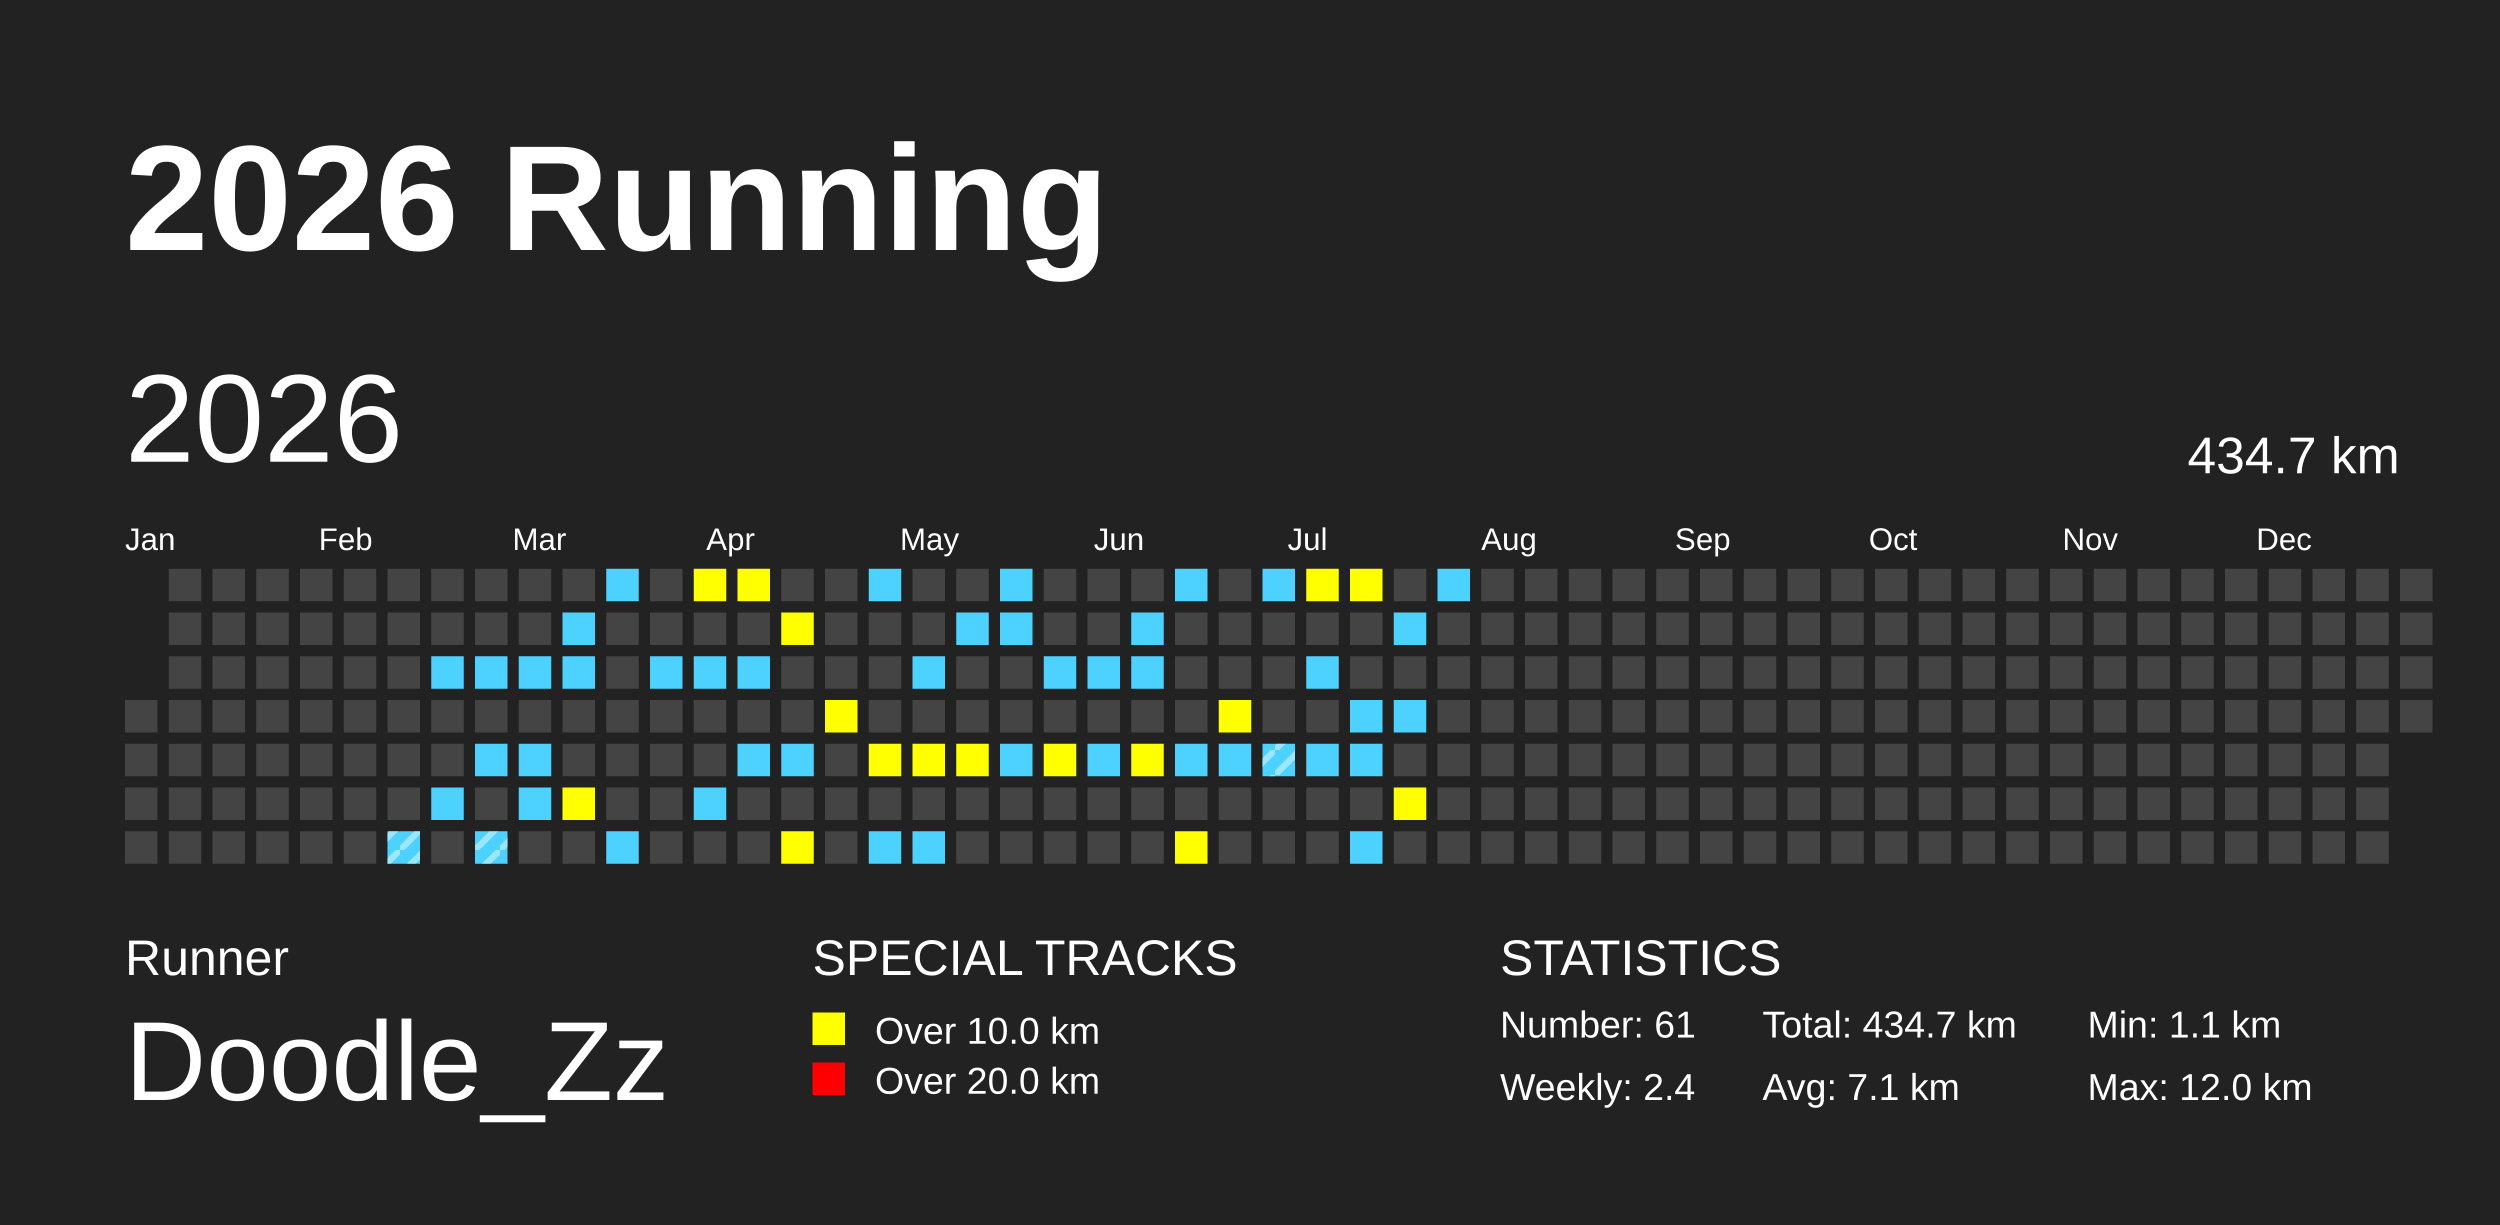
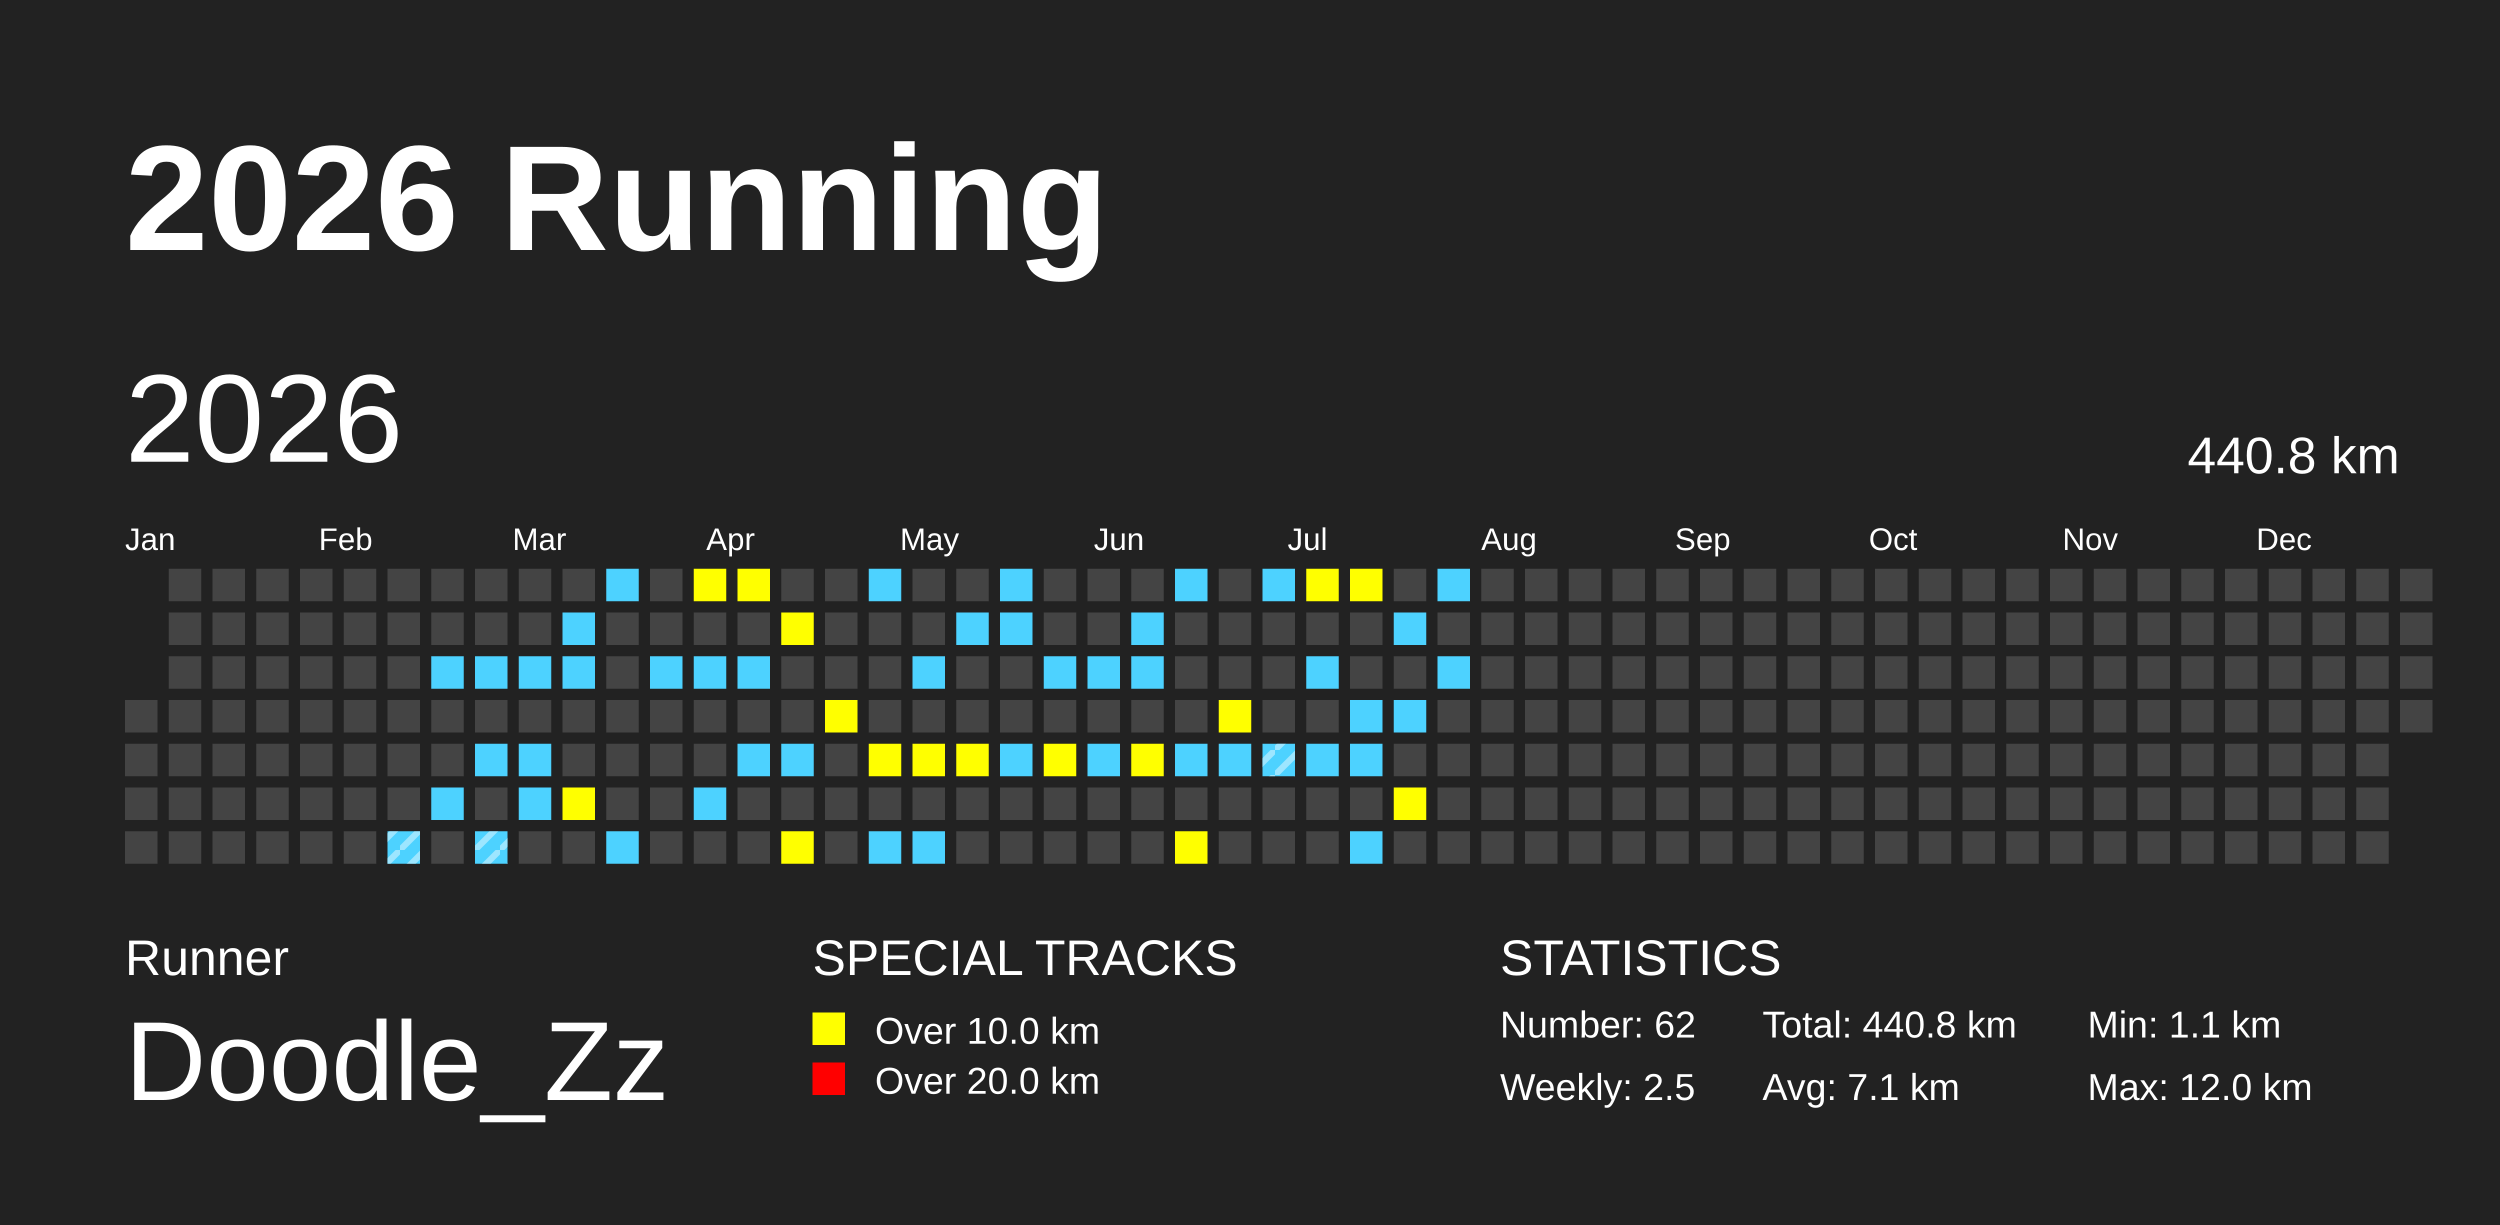
<svg xmlns="http://www.w3.org/2000/svg" baseProfile="full" height="98mm" version="1.1" viewBox="0,0,200,98" width="200mm">
  <defs>
    <pattern height="2" id="indoor-stripe" patternUnits="userSpaceOnUse" width="2">
      <line stroke="white" stroke-opacity="0.45" stroke-width="0.5" x1="0" x2="2" y1="2" y2="0" />
    </pattern>
  </defs>
  <rect fill="#222222" height="98" width="200" x="0" y="0" />
  <text fill="#FFFFFF" style="font-size:12px; font-family:Arial; font-weight:bold;" x="10" y="20">2026 Running</text>
  <text fill="#FFFFFF" style="font-size:4px; font-family:Arial" x="10" y="78">Runner</text>
  <text fill="#FFFFFF" style="font-size:9px; font-family:Arial" x="10" y="88">Doodle_Zz</text>
  <text fill="#FFFFFF" style="font-size:4px; font-family:Arial" x="65" y="78">SPECIAL TRACKS</text>
  <rect fill="yellow" height="2.6" width="2.6" x="65" y="81" />
  <text fill="#FFFFFF" style="font-size:3px; font-family:Arial" x="70" y="83.5">Over 10.0 km</text>
  <rect fill="red" height="2.6" width="2.6" x="65" y="85" />
  <text fill="#FFFFFF" style="font-size:3px; font-family:Arial" x="70" y="87.5">Over 20.0 km</text>
  <text fill="#FFFFFF" style="font-size:4px; font-family:Arial" x="120" y="78">STATISTICS</text>
-   <text fill="#FFFFFF" style="font-size:3px; font-family:Arial" x="120" y="83">Number: 61</text>
-   <text fill="#FFFFFF" style="font-size:3px; font-family:Arial" x="120" y="88">Weekly: 2.4</text>
-   <text fill="#FFFFFF" style="font-size:3px; font-family:Arial" x="141" y="83">Total: 434.7 km</text>
+   <text fill="#FFFFFF" style="font-size:3px; font-family:Arial" x="120" y="83">Number: 62</text>
+   <text fill="#FFFFFF" style="font-size:3px; font-family:Arial" x="120" y="88">Weekly: 2.5</text>
+   <text fill="#FFFFFF" style="font-size:3px; font-family:Arial" x="141" y="83">Total: 440.8 km</text>
  <text fill="#FFFFFF" style="font-size:3px; font-family:Arial" x="141" y="88">Avg: 7.1 km</text>
  <text fill="#FFFFFF" style="font-size:3px; font-family:Arial" x="167" y="83">Min: 1.1 km</text>
  <text fill="#FFFFFF" style="font-size:3px; font-family:Arial" x="167" y="88">Max: 12.0 km</text>
  <text dominant-baseline="hanging" fill="#FFFFFF" style="font-size:10.0px; font-family:Arial;" x="10" y="30">2026</text>
-   <text dominant-baseline="hanging" fill="#FFFFFF" style="font-size:4.125px; font-family:Arial;" x="175" y="35">434.7 km</text>
+   <text dominant-baseline="hanging" fill="#FFFFFF" style="font-size:4.125px; font-family:Arial;" x="175" y="35">440.8 km</text>
  <text fill="#FFFFFF" style="font-size:2.5px; font-family:Arial" x="10.0" y="44">Jan</text>
  <text fill="#FFFFFF" style="font-size:2.5px; font-family:Arial" x="25.5" y="44">Feb</text>
  <text fill="#FFFFFF" style="font-size:2.5px; font-family:Arial" x="41.0" y="44">Mar</text>
  <text fill="#FFFFFF" style="font-size:2.5px; font-family:Arial" x="56.5" y="44">Apr</text>
  <text fill="#FFFFFF" style="font-size:2.5px; font-family:Arial" x="72.0" y="44">May</text>
  <text fill="#FFFFFF" style="font-size:2.5px; font-family:Arial" x="87.5" y="44">Jun</text>
  <text fill="#FFFFFF" style="font-size:2.5px; font-family:Arial" x="103.0" y="44">Jul</text>
  <text fill="#FFFFFF" style="font-size:2.5px; font-family:Arial" x="118.5" y="44">Aug</text>
  <text fill="#FFFFFF" style="font-size:2.5px; font-family:Arial" x="134.0" y="44">Sep</text>
  <text fill="#FFFFFF" style="font-size:2.5px; font-family:Arial" x="149.5" y="44">Oct</text>
  <text fill="#FFFFFF" style="font-size:2.5px; font-family:Arial" x="165.0" y="44">Nov</text>
  <text fill="#FFFFFF" style="font-size:2.5px; font-family:Arial" x="180.5" y="44">Dec</text>
  <rect fill="#444444" height="2.6" width="2.6" x="10.0" y="56.0" />
  <rect fill="#444444" height="2.6" width="2.6" x="10.0" y="59.5" />
  <rect fill="#444444" height="2.6" width="2.6" x="10.0" y="63.0" />
  <rect fill="#444444" height="2.6" width="2.6" x="10.0" y="66.5" />
  <rect fill="#444444" height="2.6" width="2.6" x="13.5" y="45.5" />
  <rect fill="#444444" height="2.6" width="2.6" x="13.5" y="49.0" />
  <rect fill="#444444" height="2.6" width="2.6" x="13.5" y="52.5" />
  <rect fill="#444444" height="2.6" width="2.6" x="13.5" y="56.0" />
  <rect fill="#444444" height="2.6" width="2.6" x="13.5" y="59.5" />
  <rect fill="#444444" height="2.6" width="2.6" x="13.5" y="63.0" />
  <rect fill="#444444" height="2.6" width="2.6" x="13.5" y="66.5" />
  <rect fill="#444444" height="2.6" width="2.6" x="17.0" y="45.5" />
  <rect fill="#444444" height="2.6" width="2.6" x="17.0" y="49.0" />
  <rect fill="#444444" height="2.6" width="2.6" x="17.0" y="52.5" />
  <rect fill="#444444" height="2.6" width="2.6" x="17.0" y="56.0" />
  <rect fill="#444444" height="2.6" width="2.6" x="17.0" y="59.5" />
  <rect fill="#444444" height="2.6" width="2.6" x="17.0" y="63.0" />
  <rect fill="#444444" height="2.6" width="2.6" x="17.0" y="66.5" />
  <rect fill="#444444" height="2.6" width="2.6" x="20.5" y="45.5" />
  <rect fill="#444444" height="2.6" width="2.6" x="20.5" y="49.0" />
  <rect fill="#444444" height="2.6" width="2.6" x="20.5" y="52.5" />
  <rect fill="#444444" height="2.6" width="2.6" x="20.5" y="56.0" />
  <rect fill="#444444" height="2.6" width="2.6" x="20.5" y="59.5" />
  <rect fill="#444444" height="2.6" width="2.6" x="20.5" y="63.0" />
  <rect fill="#444444" height="2.6" width="2.6" x="20.5" y="66.5" />
  <rect fill="#444444" height="2.6" width="2.6" x="24.0" y="45.5" />
  <rect fill="#444444" height="2.6" width="2.6" x="24.0" y="49.0" />
  <rect fill="#444444" height="2.6" width="2.6" x="24.0" y="52.5" />
  <rect fill="#444444" height="2.6" width="2.6" x="24.0" y="56.0" />
  <rect fill="#444444" height="2.6" width="2.6" x="24.0" y="59.5" />
  <rect fill="#444444" height="2.6" width="2.6" x="24.0" y="63.0" />
  <rect fill="#444444" height="2.6" width="2.6" x="24.0" y="66.5" />
  <rect fill="#444444" height="2.6" width="2.6" x="27.5" y="45.5" />
  <rect fill="#444444" height="2.6" width="2.6" x="27.5" y="49.0" />
  <rect fill="#444444" height="2.6" width="2.6" x="27.5" y="52.5" />
  <rect fill="#444444" height="2.6" width="2.6" x="27.5" y="56.0" />
  <rect fill="#444444" height="2.6" width="2.6" x="27.5" y="59.5" />
  <rect fill="#444444" height="2.6" width="2.6" x="27.5" y="63.0" />
  <rect fill="#444444" height="2.6" width="2.6" x="27.5" y="66.5" />
  <rect fill="#444444" height="2.6" width="2.6" x="31.0" y="45.5" />
  <rect fill="#444444" height="2.6" width="2.6" x="31.0" y="49.0" />
  <rect fill="#444444" height="2.6" width="2.6" x="31.0" y="52.5" />
  <rect fill="#444444" height="2.6" width="2.6" x="31.0" y="56.0" />
  <rect fill="#444444" height="2.6" width="2.6" x="31.0" y="59.5" />
  <rect fill="#444444" height="2.6" width="2.6" x="31.0" y="63.0" />
  <rect fill="#4DD2FF" height="2.6" width="2.6" x="31.0" y="66.5" />
  <rect fill="url(#indoor-stripe)" height="2.6" style="pointer-events: none;" width="2.6" x="31.0" y="66.5" />
  <rect fill="#444444" height="2.6" width="2.6" x="34.5" y="45.5" />
  <rect fill="#444444" height="2.6" width="2.6" x="34.5" y="49.0" />
  <rect fill="#4DD2FF" height="2.6" width="2.6" x="34.5" y="52.5" />
  <rect fill="#444444" height="2.6" width="2.6" x="34.5" y="56.0" />
  <rect fill="#444444" height="2.6" width="2.6" x="34.5" y="59.5" />
  <rect fill="#4DD2FF" height="2.6" width="2.6" x="34.5" y="63.0" />
  <rect fill="#444444" height="2.6" width="2.6" x="34.5" y="66.5" />
  <rect fill="#444444" height="2.6" width="2.6" x="38.0" y="45.5" />
  <rect fill="#444444" height="2.6" width="2.6" x="38.0" y="49.0" />
  <rect fill="#4DD2FF" height="2.6" width="2.6" x="38.0" y="52.5" />
  <rect fill="#444444" height="2.6" width="2.6" x="38.0" y="56.0" />
  <rect fill="#4DD2FF" height="2.6" width="2.6" x="38.0" y="59.5" />
  <rect fill="#444444" height="2.6" width="2.6" x="38.0" y="63.0" />
  <rect fill="#4DD2FF" height="2.6" width="2.6" x="38.0" y="66.5" />
  <rect fill="url(#indoor-stripe)" height="2.6" style="pointer-events: none;" width="2.6" x="38.0" y="66.5" />
  <rect fill="#444444" height="2.6" width="2.6" x="41.5" y="45.5" />
  <rect fill="#444444" height="2.6" width="2.6" x="41.5" y="49.0" />
  <rect fill="#4DD2FF" height="2.6" width="2.6" x="41.5" y="52.5" />
  <rect fill="#444444" height="2.6" width="2.6" x="41.5" y="56.0" />
  <rect fill="#4DD2FF" height="2.6" width="2.6" x="41.5" y="59.5" />
  <rect fill="#4DD2FF" height="2.6" width="2.6" x="41.5" y="63.0" />
  <rect fill="#444444" height="2.6" width="2.6" x="41.5" y="66.5" />
  <rect fill="#444444" height="2.6" width="2.6" x="45.0" y="45.5" />
  <rect fill="#4DD2FF" height="2.6" width="2.6" x="45.0" y="49.0" />
  <rect fill="#4DD2FF" height="2.6" width="2.6" x="45.0" y="52.5" />
  <rect fill="#444444" height="2.6" width="2.6" x="45.0" y="56.0" />
  <rect fill="#444444" height="2.6" width="2.6" x="45.0" y="59.5" />
  <rect fill="yellow" height="2.6" width="2.6" x="45.0" y="63.0" />
  <rect fill="#444444" height="2.6" width="2.6" x="45.0" y="66.5" />
  <rect fill="#4DD2FF" height="2.6" width="2.6" x="48.5" y="45.5" />
  <rect fill="#444444" height="2.6" width="2.6" x="48.5" y="49.0" />
  <rect fill="#444444" height="2.6" width="2.6" x="48.5" y="52.5" />
  <rect fill="#444444" height="2.6" width="2.6" x="48.5" y="56.0" />
  <rect fill="#444444" height="2.6" width="2.6" x="48.5" y="59.5" />
  <rect fill="#444444" height="2.6" width="2.6" x="48.5" y="63.0" />
  <rect fill="#4DD2FF" height="2.6" width="2.6" x="48.5" y="66.5" />
  <rect fill="#444444" height="2.6" width="2.6" x="52.0" y="45.5" />
  <rect fill="#444444" height="2.6" width="2.6" x="52.0" y="49.0" />
  <rect fill="#4DD2FF" height="2.6" width="2.6" x="52.0" y="52.5" />
  <rect fill="#444444" height="2.6" width="2.6" x="52.0" y="56.0" />
  <rect fill="#444444" height="2.6" width="2.6" x="52.0" y="59.5" />
  <rect fill="#444444" height="2.6" width="2.6" x="52.0" y="63.0" />
  <rect fill="#444444" height="2.6" width="2.6" x="52.0" y="66.5" />
  <rect fill="yellow" height="2.6" width="2.6" x="55.5" y="45.5" />
  <rect fill="#444444" height="2.6" width="2.6" x="55.5" y="49.0" />
  <rect fill="#4DD2FF" height="2.6" width="2.6" x="55.5" y="52.5" />
  <rect fill="#444444" height="2.6" width="2.6" x="55.5" y="56.0" />
  <rect fill="#444444" height="2.6" width="2.6" x="55.5" y="59.5" />
  <rect fill="#4DD2FF" height="2.6" width="2.6" x="55.5" y="63.0" />
  <rect fill="#444444" height="2.6" width="2.6" x="55.5" y="66.5" />
  <rect fill="yellow" height="2.6" width="2.6" x="59.0" y="45.5" />
  <rect fill="#444444" height="2.6" width="2.6" x="59.0" y="49.0" />
  <rect fill="#4DD2FF" height="2.6" width="2.6" x="59.0" y="52.5" />
  <rect fill="#444444" height="2.6" width="2.6" x="59.0" y="56.0" />
  <rect fill="#4DD2FF" height="2.6" width="2.6" x="59.0" y="59.5" />
  <rect fill="#444444" height="2.6" width="2.6" x="59.0" y="63.0" />
  <rect fill="#444444" height="2.6" width="2.6" x="59.0" y="66.5" />
  <rect fill="#444444" height="2.6" width="2.6" x="62.5" y="45.5" />
  <rect fill="yellow" height="2.6" width="2.6" x="62.5" y="49.0" />
  <rect fill="#444444" height="2.6" width="2.6" x="62.5" y="52.5" />
  <rect fill="#444444" height="2.6" width="2.6" x="62.5" y="56.0" />
  <rect fill="#4DD2FF" height="2.6" width="2.6" x="62.5" y="59.5" />
  <rect fill="#444444" height="2.6" width="2.6" x="62.5" y="63.0" />
  <rect fill="yellow" height="2.6" width="2.6" x="62.5" y="66.5" />
  <rect fill="#444444" height="2.6" width="2.6" x="66.0" y="45.5" />
  <rect fill="#444444" height="2.6" width="2.6" x="66.0" y="49.0" />
  <rect fill="#444444" height="2.6" width="2.6" x="66.0" y="52.5" />
  <rect fill="yellow" height="2.6" width="2.6" x="66.0" y="56.0" />
  <rect fill="#444444" height="2.6" width="2.6" x="66.0" y="59.5" />
  <rect fill="#444444" height="2.6" width="2.6" x="66.0" y="63.0" />
  <rect fill="#444444" height="2.6" width="2.6" x="66.0" y="66.5" />
  <rect fill="#4DD2FF" height="2.6" width="2.6" x="69.5" y="45.5" />
  <rect fill="#444444" height="2.6" width="2.6" x="69.5" y="49.0" />
  <rect fill="#444444" height="2.6" width="2.6" x="69.5" y="52.5" />
  <rect fill="#444444" height="2.6" width="2.6" x="69.5" y="56.0" />
  <rect fill="yellow" height="2.6" width="2.6" x="69.5" y="59.5" />
  <rect fill="#444444" height="2.6" width="2.6" x="69.5" y="63.0" />
  <rect fill="#4DD2FF" height="2.6" width="2.6" x="69.5" y="66.5" />
  <rect fill="#444444" height="2.6" width="2.6" x="73.0" y="45.5" />
  <rect fill="#444444" height="2.6" width="2.6" x="73.0" y="49.0" />
  <rect fill="#4DD2FF" height="2.6" width="2.6" x="73.0" y="52.5" />
  <rect fill="#444444" height="2.6" width="2.6" x="73.0" y="56.0" />
  <rect fill="yellow" height="2.6" width="2.6" x="73.0" y="59.5" />
  <rect fill="#444444" height="2.6" width="2.6" x="73.0" y="63.0" />
  <rect fill="#4DD2FF" height="2.6" width="2.6" x="73.0" y="66.5" />
  <rect fill="#444444" height="2.6" width="2.6" x="76.5" y="45.5" />
  <rect fill="#4DD2FF" height="2.6" width="2.6" x="76.5" y="49.0" />
  <rect fill="#444444" height="2.6" width="2.6" x="76.5" y="52.5" />
  <rect fill="#444444" height="2.6" width="2.6" x="76.5" y="56.0" />
  <rect fill="yellow" height="2.6" width="2.6" x="76.5" y="59.5" />
  <rect fill="#444444" height="2.6" width="2.6" x="76.5" y="63.0" />
  <rect fill="#444444" height="2.6" width="2.6" x="76.5" y="66.5" />
  <rect fill="#4DD2FF" height="2.6" width="2.6" x="80.0" y="45.5" />
  <rect fill="#4DD2FF" height="2.6" width="2.6" x="80.0" y="49.0" />
  <rect fill="#444444" height="2.6" width="2.6" x="80.0" y="52.5" />
  <rect fill="#444444" height="2.6" width="2.6" x="80.0" y="56.0" />
  <rect fill="#4DD2FF" height="2.6" width="2.6" x="80.0" y="59.5" />
  <rect fill="#444444" height="2.6" width="2.6" x="80.0" y="63.0" />
  <rect fill="#444444" height="2.6" width="2.6" x="80.0" y="66.5" />
  <rect fill="#444444" height="2.6" width="2.6" x="83.5" y="45.5" />
  <rect fill="#444444" height="2.6" width="2.6" x="83.5" y="49.0" />
  <rect fill="#4DD2FF" height="2.6" width="2.6" x="83.5" y="52.5" />
  <rect fill="#444444" height="2.6" width="2.6" x="83.5" y="56.0" />
  <rect fill="yellow" height="2.6" width="2.6" x="83.5" y="59.5" />
  <rect fill="#444444" height="2.6" width="2.6" x="83.5" y="63.0" />
  <rect fill="#444444" height="2.6" width="2.6" x="83.5" y="66.5" />
  <rect fill="#444444" height="2.6" width="2.6" x="87.0" y="45.5" />
  <rect fill="#444444" height="2.6" width="2.6" x="87.0" y="49.0" />
  <rect fill="#4DD2FF" height="2.6" width="2.6" x="87.0" y="52.5" />
  <rect fill="#444444" height="2.6" width="2.6" x="87.0" y="56.0" />
  <rect fill="#4DD2FF" height="2.6" width="2.6" x="87.0" y="59.5" />
  <rect fill="#444444" height="2.6" width="2.6" x="87.0" y="63.0" />
  <rect fill="#444444" height="2.6" width="2.6" x="87.0" y="66.5" />
  <rect fill="#444444" height="2.6" width="2.6" x="90.5" y="45.5" />
  <rect fill="#4DD2FF" height="2.6" width="2.6" x="90.5" y="49.0" />
  <rect fill="#4DD2FF" height="2.6" width="2.6" x="90.5" y="52.5" />
  <rect fill="#444444" height="2.6" width="2.6" x="90.5" y="56.0" />
  <rect fill="yellow" height="2.6" width="2.6" x="90.5" y="59.5" />
  <rect fill="#444444" height="2.6" width="2.6" x="90.5" y="63.0" />
  <rect fill="#444444" height="2.6" width="2.6" x="90.5" y="66.5" />
  <rect fill="#4DD2FF" height="2.6" width="2.6" x="94.0" y="45.5" />
  <rect fill="#444444" height="2.6" width="2.6" x="94.0" y="49.0" />
  <rect fill="#444444" height="2.6" width="2.6" x="94.0" y="52.5" />
  <rect fill="#444444" height="2.6" width="2.6" x="94.0" y="56.0" />
  <rect fill="#4DD2FF" height="2.6" width="2.6" x="94.0" y="59.5" />
  <rect fill="#444444" height="2.6" width="2.6" x="94.0" y="63.0" />
  <rect fill="yellow" height="2.6" width="2.6" x="94.0" y="66.5" />
  <rect fill="#444444" height="2.6" width="2.6" x="97.5" y="45.5" />
  <rect fill="#444444" height="2.6" width="2.6" x="97.5" y="49.0" />
  <rect fill="#444444" height="2.6" width="2.6" x="97.5" y="52.5" />
  <rect fill="yellow" height="2.6" width="2.6" x="97.5" y="56.0" />
  <rect fill="#4DD2FF" height="2.6" width="2.6" x="97.5" y="59.5" />
  <rect fill="#444444" height="2.6" width="2.6" x="97.5" y="63.0" />
  <rect fill="#444444" height="2.6" width="2.6" x="97.5" y="66.5" />
  <rect fill="#4DD2FF" height="2.6" width="2.6" x="101.0" y="45.5" />
  <rect fill="#444444" height="2.6" width="2.6" x="101.0" y="49.0" />
  <rect fill="#444444" height="2.6" width="2.6" x="101.0" y="52.5" />
  <rect fill="#444444" height="2.6" width="2.6" x="101.0" y="56.0" />
  <rect fill="#4DD2FF" height="2.6" width="2.6" x="101.0" y="59.5" />
  <rect fill="url(#indoor-stripe)" height="2.6" style="pointer-events: none;" width="2.6" x="101.0" y="59.5" />
  <rect fill="#444444" height="2.6" width="2.6" x="101.0" y="63.0" />
  <rect fill="#444444" height="2.6" width="2.6" x="101.0" y="66.5" />
  <rect fill="yellow" height="2.6" width="2.6" x="104.5" y="45.5" />
  <rect fill="#444444" height="2.6" width="2.6" x="104.5" y="49.0" />
  <rect fill="#4DD2FF" height="2.6" width="2.6" x="104.5" y="52.5" />
  <rect fill="#444444" height="2.6" width="2.6" x="104.5" y="56.0" />
  <rect fill="#4DD2FF" height="2.6" width="2.6" x="104.5" y="59.5" />
  <rect fill="#444444" height="2.6" width="2.6" x="104.5" y="63.0" />
  <rect fill="#444444" height="2.6" width="2.6" x="104.5" y="66.5" />
  <rect fill="yellow" height="2.6" width="2.6" x="108.0" y="45.5" />
  <rect fill="#444444" height="2.6" width="2.6" x="108.0" y="49.0" />
  <rect fill="#444444" height="2.6" width="2.6" x="108.0" y="52.5" />
  <rect fill="#4DD2FF" height="2.6" width="2.6" x="108.0" y="56.0" />
  <rect fill="#4DD2FF" height="2.6" width="2.6" x="108.0" y="59.5" />
  <rect fill="#444444" height="2.6" width="2.6" x="108.0" y="63.0" />
  <rect fill="#4DD2FF" height="2.6" width="2.6" x="108.0" y="66.5" />
  <rect fill="#444444" height="2.6" width="2.6" x="111.5" y="45.5" />
  <rect fill="#4DD2FF" height="2.6" width="2.6" x="111.5" y="49.0" />
  <rect fill="#444444" height="2.6" width="2.6" x="111.5" y="52.5" />
  <rect fill="#4DD2FF" height="2.6" width="2.6" x="111.5" y="56.0" />
  <rect fill="#444444" height="2.6" width="2.6" x="111.5" y="59.5" />
  <rect fill="yellow" height="2.6" width="2.6" x="111.5" y="63.0" />
  <rect fill="#444444" height="2.6" width="2.6" x="111.5" y="66.5" />
  <rect fill="#4DD2FF" height="2.6" width="2.6" x="115.0" y="45.5" />
  <rect fill="#444444" height="2.6" width="2.6" x="115.0" y="49.0" />
-   <rect fill="#444444" height="2.6" width="2.6" x="115.0" y="52.5" />
+   <rect fill="#4DD2FF" height="2.6" width="2.6" x="115.0" y="52.5" />
  <rect fill="#444444" height="2.6" width="2.6" x="115.0" y="56.0" />
  <rect fill="#444444" height="2.6" width="2.6" x="115.0" y="59.5" />
  <rect fill="#444444" height="2.6" width="2.6" x="115.0" y="63.0" />
  <rect fill="#444444" height="2.6" width="2.6" x="115.0" y="66.5" />
  <rect fill="#444444" height="2.6" width="2.6" x="118.5" y="45.5" />
  <rect fill="#444444" height="2.6" width="2.6" x="118.5" y="49.0" />
  <rect fill="#444444" height="2.6" width="2.6" x="118.5" y="52.5" />
  <rect fill="#444444" height="2.6" width="2.6" x="118.5" y="56.0" />
  <rect fill="#444444" height="2.6" width="2.6" x="118.5" y="59.5" />
  <rect fill="#444444" height="2.6" width="2.6" x="118.5" y="63.0" />
  <rect fill="#444444" height="2.6" width="2.6" x="118.5" y="66.5" />
  <rect fill="#444444" height="2.6" width="2.6" x="122.0" y="45.5" />
  <rect fill="#444444" height="2.6" width="2.6" x="122.0" y="49.0" />
  <rect fill="#444444" height="2.6" width="2.6" x="122.0" y="52.5" />
  <rect fill="#444444" height="2.6" width="2.6" x="122.0" y="56.0" />
  <rect fill="#444444" height="2.6" width="2.6" x="122.0" y="59.5" />
  <rect fill="#444444" height="2.6" width="2.6" x="122.0" y="63.0" />
  <rect fill="#444444" height="2.6" width="2.6" x="122.0" y="66.5" />
  <rect fill="#444444" height="2.6" width="2.6" x="125.5" y="45.5" />
  <rect fill="#444444" height="2.6" width="2.6" x="125.5" y="49.0" />
  <rect fill="#444444" height="2.6" width="2.6" x="125.5" y="52.5" />
  <rect fill="#444444" height="2.6" width="2.6" x="125.5" y="56.0" />
  <rect fill="#444444" height="2.6" width="2.6" x="125.5" y="59.5" />
  <rect fill="#444444" height="2.6" width="2.6" x="125.5" y="63.0" />
  <rect fill="#444444" height="2.6" width="2.6" x="125.5" y="66.5" />
  <rect fill="#444444" height="2.6" width="2.6" x="129.0" y="45.5" />
  <rect fill="#444444" height="2.6" width="2.6" x="129.0" y="49.0" />
  <rect fill="#444444" height="2.6" width="2.6" x="129.0" y="52.5" />
  <rect fill="#444444" height="2.6" width="2.6" x="129.0" y="56.0" />
  <rect fill="#444444" height="2.6" width="2.6" x="129.0" y="59.5" />
  <rect fill="#444444" height="2.6" width="2.6" x="129.0" y="63.0" />
  <rect fill="#444444" height="2.6" width="2.6" x="129.0" y="66.5" />
  <rect fill="#444444" height="2.6" width="2.6" x="132.5" y="45.5" />
  <rect fill="#444444" height="2.6" width="2.6" x="132.5" y="49.0" />
  <rect fill="#444444" height="2.6" width="2.6" x="132.5" y="52.5" />
  <rect fill="#444444" height="2.6" width="2.6" x="132.5" y="56.0" />
  <rect fill="#444444" height="2.6" width="2.6" x="132.5" y="59.5" />
  <rect fill="#444444" height="2.6" width="2.6" x="132.5" y="63.0" />
  <rect fill="#444444" height="2.6" width="2.6" x="132.5" y="66.5" />
  <rect fill="#444444" height="2.6" width="2.6" x="136.0" y="45.5" />
  <rect fill="#444444" height="2.6" width="2.6" x="136.0" y="49.0" />
  <rect fill="#444444" height="2.6" width="2.6" x="136.0" y="52.5" />
  <rect fill="#444444" height="2.6" width="2.6" x="136.0" y="56.0" />
  <rect fill="#444444" height="2.6" width="2.6" x="136.0" y="59.5" />
  <rect fill="#444444" height="2.6" width="2.6" x="136.0" y="63.0" />
  <rect fill="#444444" height="2.6" width="2.6" x="136.0" y="66.5" />
  <rect fill="#444444" height="2.6" width="2.6" x="139.5" y="45.5" />
  <rect fill="#444444" height="2.6" width="2.6" x="139.5" y="49.0" />
  <rect fill="#444444" height="2.6" width="2.6" x="139.5" y="52.5" />
  <rect fill="#444444" height="2.6" width="2.6" x="139.5" y="56.0" />
  <rect fill="#444444" height="2.6" width="2.6" x="139.5" y="59.5" />
  <rect fill="#444444" height="2.6" width="2.6" x="139.5" y="63.0" />
  <rect fill="#444444" height="2.6" width="2.6" x="139.5" y="66.5" />
  <rect fill="#444444" height="2.6" width="2.6" x="143.0" y="45.5" />
  <rect fill="#444444" height="2.6" width="2.6" x="143.0" y="49.0" />
  <rect fill="#444444" height="2.6" width="2.6" x="143.0" y="52.5" />
  <rect fill="#444444" height="2.6" width="2.6" x="143.0" y="56.0" />
  <rect fill="#444444" height="2.6" width="2.6" x="143.0" y="59.5" />
  <rect fill="#444444" height="2.6" width="2.6" x="143.0" y="63.0" />
  <rect fill="#444444" height="2.6" width="2.6" x="143.0" y="66.5" />
  <rect fill="#444444" height="2.6" width="2.6" x="146.5" y="45.5" />
  <rect fill="#444444" height="2.6" width="2.6" x="146.5" y="49.0" />
  <rect fill="#444444" height="2.6" width="2.6" x="146.5" y="52.5" />
  <rect fill="#444444" height="2.6" width="2.6" x="146.5" y="56.0" />
  <rect fill="#444444" height="2.6" width="2.6" x="146.5" y="59.5" />
  <rect fill="#444444" height="2.6" width="2.6" x="146.5" y="63.0" />
  <rect fill="#444444" height="2.6" width="2.6" x="146.5" y="66.5" />
  <rect fill="#444444" height="2.6" width="2.6" x="150.0" y="45.5" />
  <rect fill="#444444" height="2.6" width="2.6" x="150.0" y="49.0" />
  <rect fill="#444444" height="2.6" width="2.6" x="150.0" y="52.5" />
  <rect fill="#444444" height="2.6" width="2.6" x="150.0" y="56.0" />
  <rect fill="#444444" height="2.6" width="2.6" x="150.0" y="59.5" />
  <rect fill="#444444" height="2.6" width="2.6" x="150.0" y="63.0" />
  <rect fill="#444444" height="2.6" width="2.6" x="150.0" y="66.5" />
  <rect fill="#444444" height="2.6" width="2.6" x="153.5" y="45.5" />
  <rect fill="#444444" height="2.6" width="2.6" x="153.5" y="49.0" />
  <rect fill="#444444" height="2.6" width="2.6" x="153.5" y="52.5" />
  <rect fill="#444444" height="2.6" width="2.6" x="153.5" y="56.0" />
  <rect fill="#444444" height="2.6" width="2.6" x="153.5" y="59.5" />
  <rect fill="#444444" height="2.6" width="2.6" x="153.5" y="63.0" />
  <rect fill="#444444" height="2.6" width="2.6" x="153.5" y="66.5" />
  <rect fill="#444444" height="2.6" width="2.6" x="157.0" y="45.5" />
  <rect fill="#444444" height="2.6" width="2.6" x="157.0" y="49.0" />
  <rect fill="#444444" height="2.6" width="2.6" x="157.0" y="52.5" />
  <rect fill="#444444" height="2.6" width="2.6" x="157.0" y="56.0" />
  <rect fill="#444444" height="2.6" width="2.6" x="157.0" y="59.5" />
  <rect fill="#444444" height="2.6" width="2.6" x="157.0" y="63.0" />
  <rect fill="#444444" height="2.6" width="2.6" x="157.0" y="66.5" />
  <rect fill="#444444" height="2.6" width="2.6" x="160.5" y="45.5" />
  <rect fill="#444444" height="2.6" width="2.6" x="160.5" y="49.0" />
  <rect fill="#444444" height="2.6" width="2.6" x="160.5" y="52.5" />
  <rect fill="#444444" height="2.6" width="2.6" x="160.5" y="56.0" />
  <rect fill="#444444" height="2.6" width="2.6" x="160.5" y="59.5" />
  <rect fill="#444444" height="2.6" width="2.6" x="160.5" y="63.0" />
  <rect fill="#444444" height="2.6" width="2.6" x="160.5" y="66.5" />
  <rect fill="#444444" height="2.6" width="2.6" x="164.0" y="45.5" />
  <rect fill="#444444" height="2.6" width="2.6" x="164.0" y="49.0" />
  <rect fill="#444444" height="2.6" width="2.6" x="164.0" y="52.5" />
  <rect fill="#444444" height="2.6" width="2.6" x="164.0" y="56.0" />
  <rect fill="#444444" height="2.6" width="2.6" x="164.0" y="59.5" />
  <rect fill="#444444" height="2.6" width="2.6" x="164.0" y="63.0" />
  <rect fill="#444444" height="2.6" width="2.6" x="164.0" y="66.5" />
  <rect fill="#444444" height="2.6" width="2.6" x="167.5" y="45.5" />
  <rect fill="#444444" height="2.6" width="2.6" x="167.5" y="49.0" />
  <rect fill="#444444" height="2.6" width="2.6" x="167.5" y="52.5" />
  <rect fill="#444444" height="2.6" width="2.6" x="167.5" y="56.0" />
  <rect fill="#444444" height="2.6" width="2.6" x="167.5" y="59.5" />
  <rect fill="#444444" height="2.6" width="2.6" x="167.5" y="63.0" />
  <rect fill="#444444" height="2.6" width="2.6" x="167.5" y="66.5" />
  <rect fill="#444444" height="2.6" width="2.6" x="171.0" y="45.5" />
  <rect fill="#444444" height="2.6" width="2.6" x="171.0" y="49.0" />
  <rect fill="#444444" height="2.6" width="2.6" x="171.0" y="52.5" />
  <rect fill="#444444" height="2.6" width="2.6" x="171.0" y="56.0" />
  <rect fill="#444444" height="2.6" width="2.6" x="171.0" y="59.5" />
  <rect fill="#444444" height="2.6" width="2.6" x="171.0" y="63.0" />
  <rect fill="#444444" height="2.6" width="2.6" x="171.0" y="66.5" />
  <rect fill="#444444" height="2.6" width="2.6" x="174.5" y="45.5" />
  <rect fill="#444444" height="2.6" width="2.6" x="174.5" y="49.0" />
  <rect fill="#444444" height="2.6" width="2.6" x="174.5" y="52.5" />
  <rect fill="#444444" height="2.6" width="2.6" x="174.5" y="56.0" />
  <rect fill="#444444" height="2.6" width="2.6" x="174.5" y="59.5" />
  <rect fill="#444444" height="2.6" width="2.6" x="174.5" y="63.0" />
  <rect fill="#444444" height="2.6" width="2.6" x="174.5" y="66.5" />
  <rect fill="#444444" height="2.6" width="2.6" x="178.0" y="45.5" />
  <rect fill="#444444" height="2.6" width="2.6" x="178.0" y="49.0" />
  <rect fill="#444444" height="2.6" width="2.6" x="178.0" y="52.5" />
  <rect fill="#444444" height="2.6" width="2.6" x="178.0" y="56.0" />
  <rect fill="#444444" height="2.6" width="2.6" x="178.0" y="59.5" />
  <rect fill="#444444" height="2.6" width="2.6" x="178.0" y="63.0" />
  <rect fill="#444444" height="2.6" width="2.6" x="178.0" y="66.5" />
  <rect fill="#444444" height="2.6" width="2.6" x="181.5" y="45.5" />
  <rect fill="#444444" height="2.6" width="2.6" x="181.5" y="49.0" />
  <rect fill="#444444" height="2.6" width="2.6" x="181.5" y="52.5" />
  <rect fill="#444444" height="2.6" width="2.6" x="181.5" y="56.0" />
  <rect fill="#444444" height="2.6" width="2.6" x="181.5" y="59.5" />
  <rect fill="#444444" height="2.6" width="2.6" x="181.5" y="63.0" />
  <rect fill="#444444" height="2.6" width="2.6" x="181.5" y="66.5" />
  <rect fill="#444444" height="2.6" width="2.6" x="185.0" y="45.5" />
  <rect fill="#444444" height="2.6" width="2.6" x="185.0" y="49.0" />
  <rect fill="#444444" height="2.6" width="2.6" x="185.0" y="52.5" />
  <rect fill="#444444" height="2.6" width="2.6" x="185.0" y="56.0" />
  <rect fill="#444444" height="2.6" width="2.6" x="185.0" y="59.5" />
  <rect fill="#444444" height="2.6" width="2.6" x="185.0" y="63.0" />
  <rect fill="#444444" height="2.6" width="2.6" x="185.0" y="66.5" />
  <rect fill="#444444" height="2.6" width="2.6" x="188.5" y="45.5" />
  <rect fill="#444444" height="2.6" width="2.6" x="188.5" y="49.0" />
  <rect fill="#444444" height="2.6" width="2.6" x="188.5" y="52.5" />
  <rect fill="#444444" height="2.6" width="2.6" x="188.5" y="56.0" />
  <rect fill="#444444" height="2.6" width="2.6" x="188.5" y="59.5" />
  <rect fill="#444444" height="2.6" width="2.6" x="188.5" y="63.0" />
  <rect fill="#444444" height="2.6" width="2.6" x="188.5" y="66.5" />
  <rect fill="#444444" height="2.6" width="2.6" x="192.0" y="45.5" />
  <rect fill="#444444" height="2.6" width="2.6" x="192.0" y="49.0" />
  <rect fill="#444444" height="2.6" width="2.6" x="192.0" y="52.5" />
  <rect fill="#444444" height="2.6" width="2.6" x="192.0" y="56.0" />
</svg>
